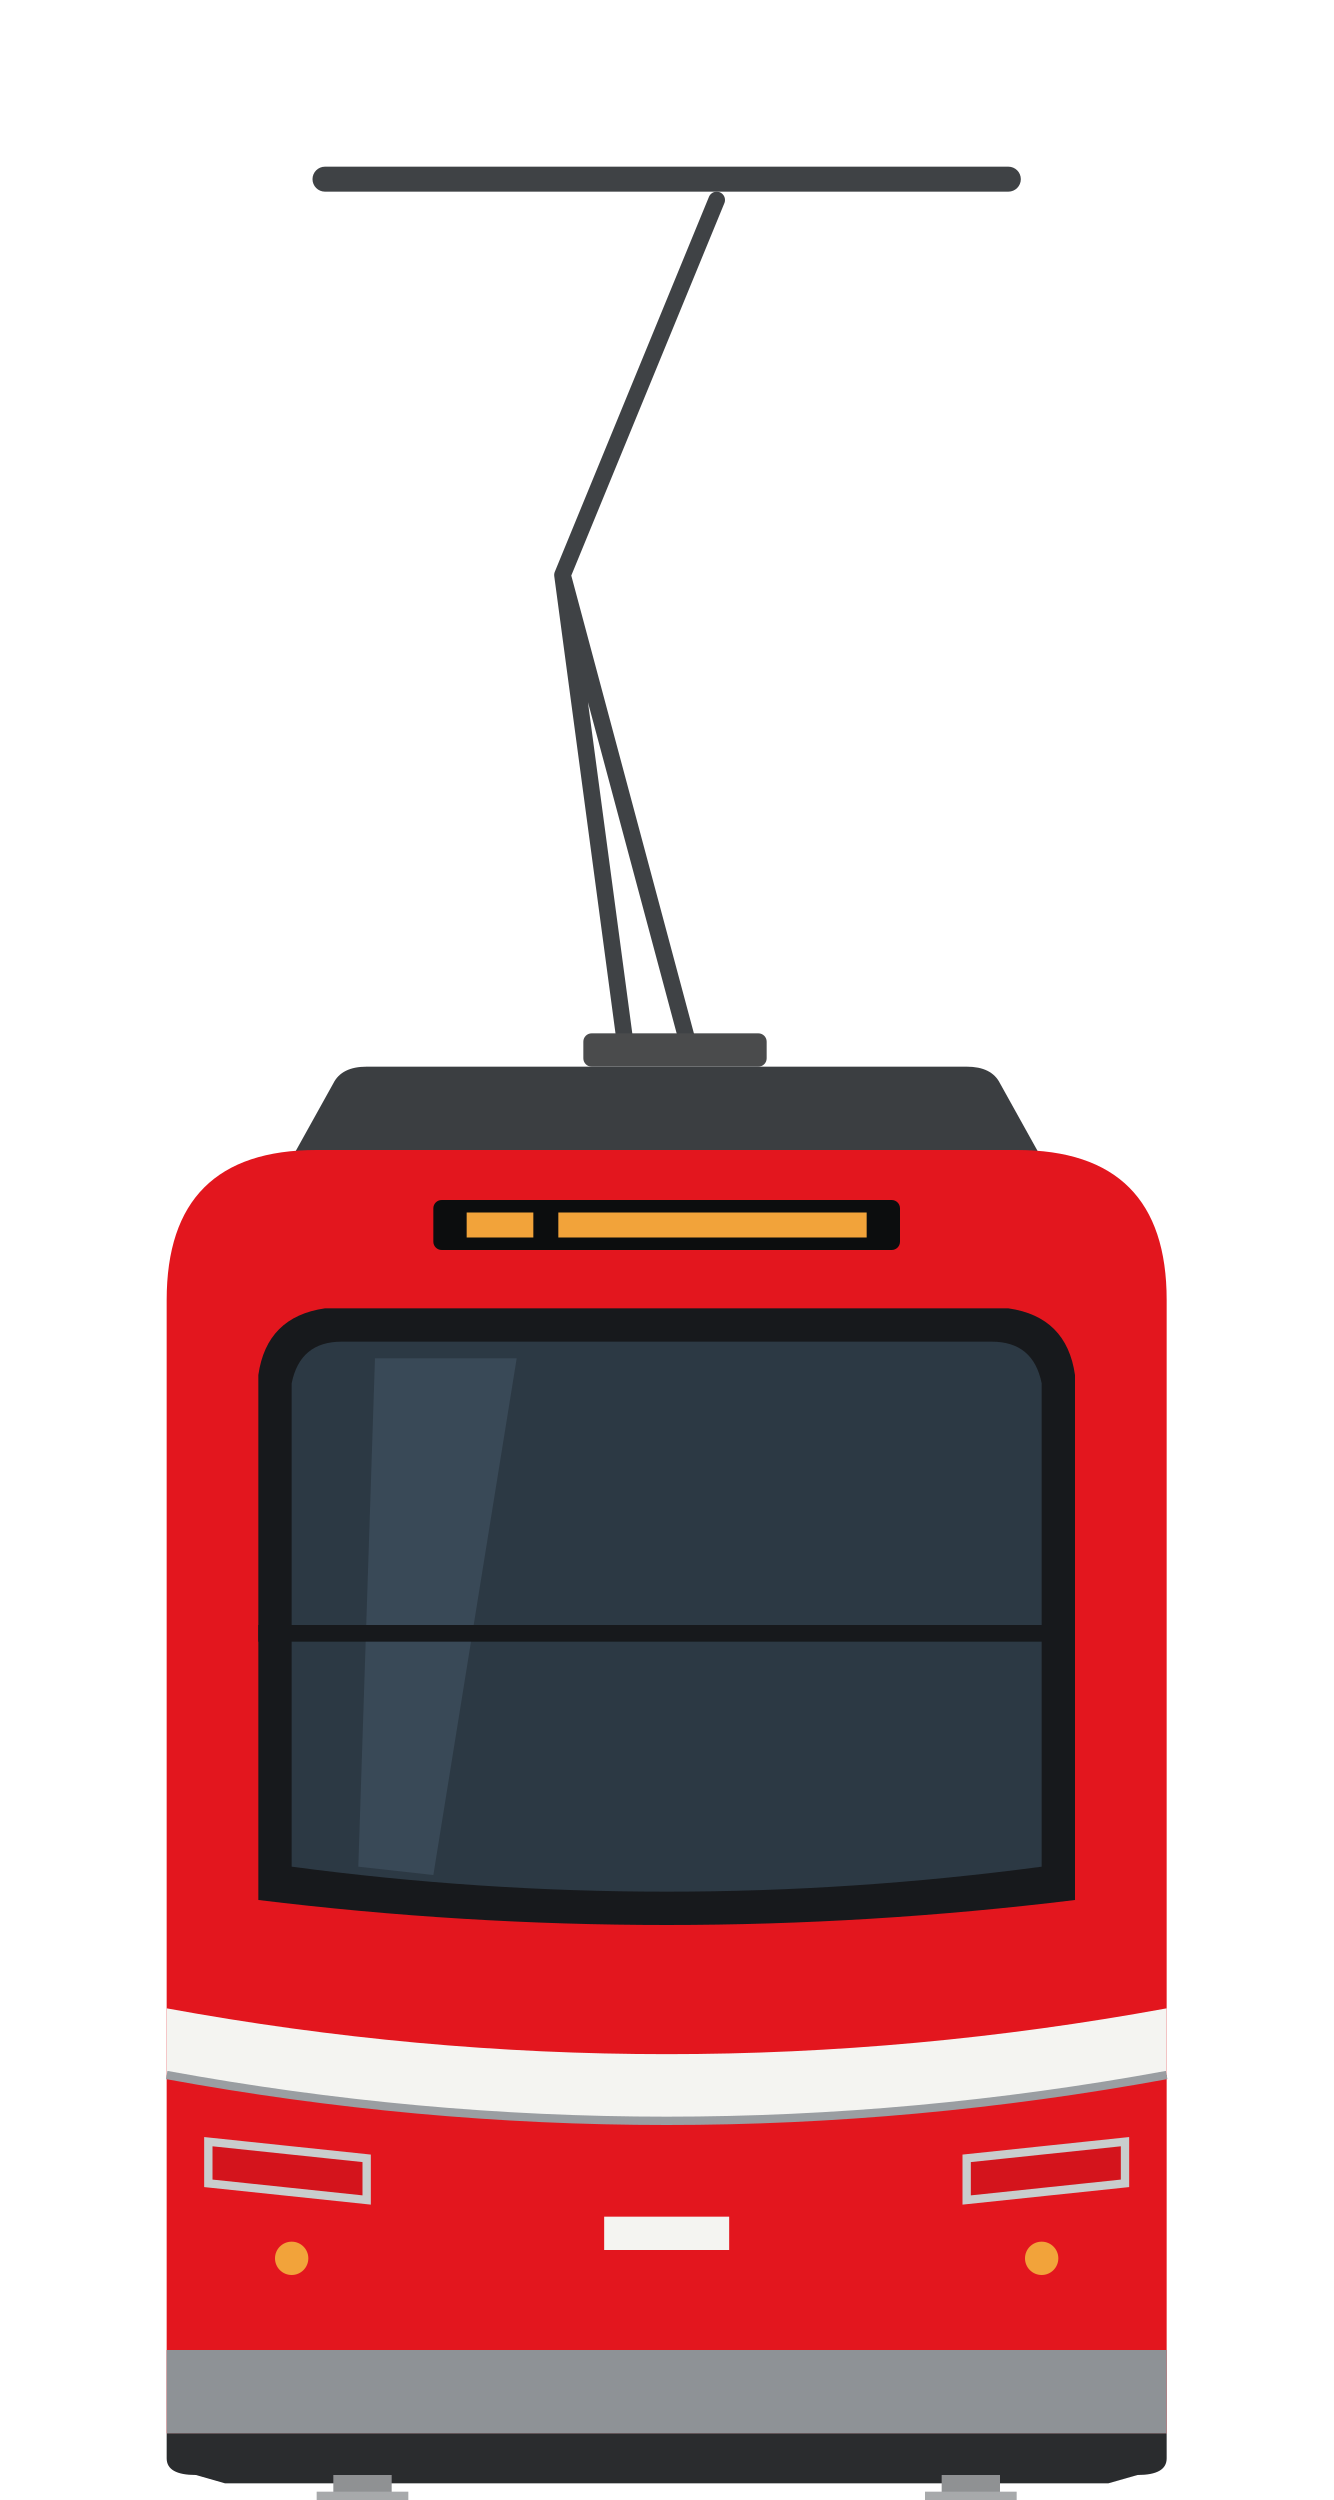
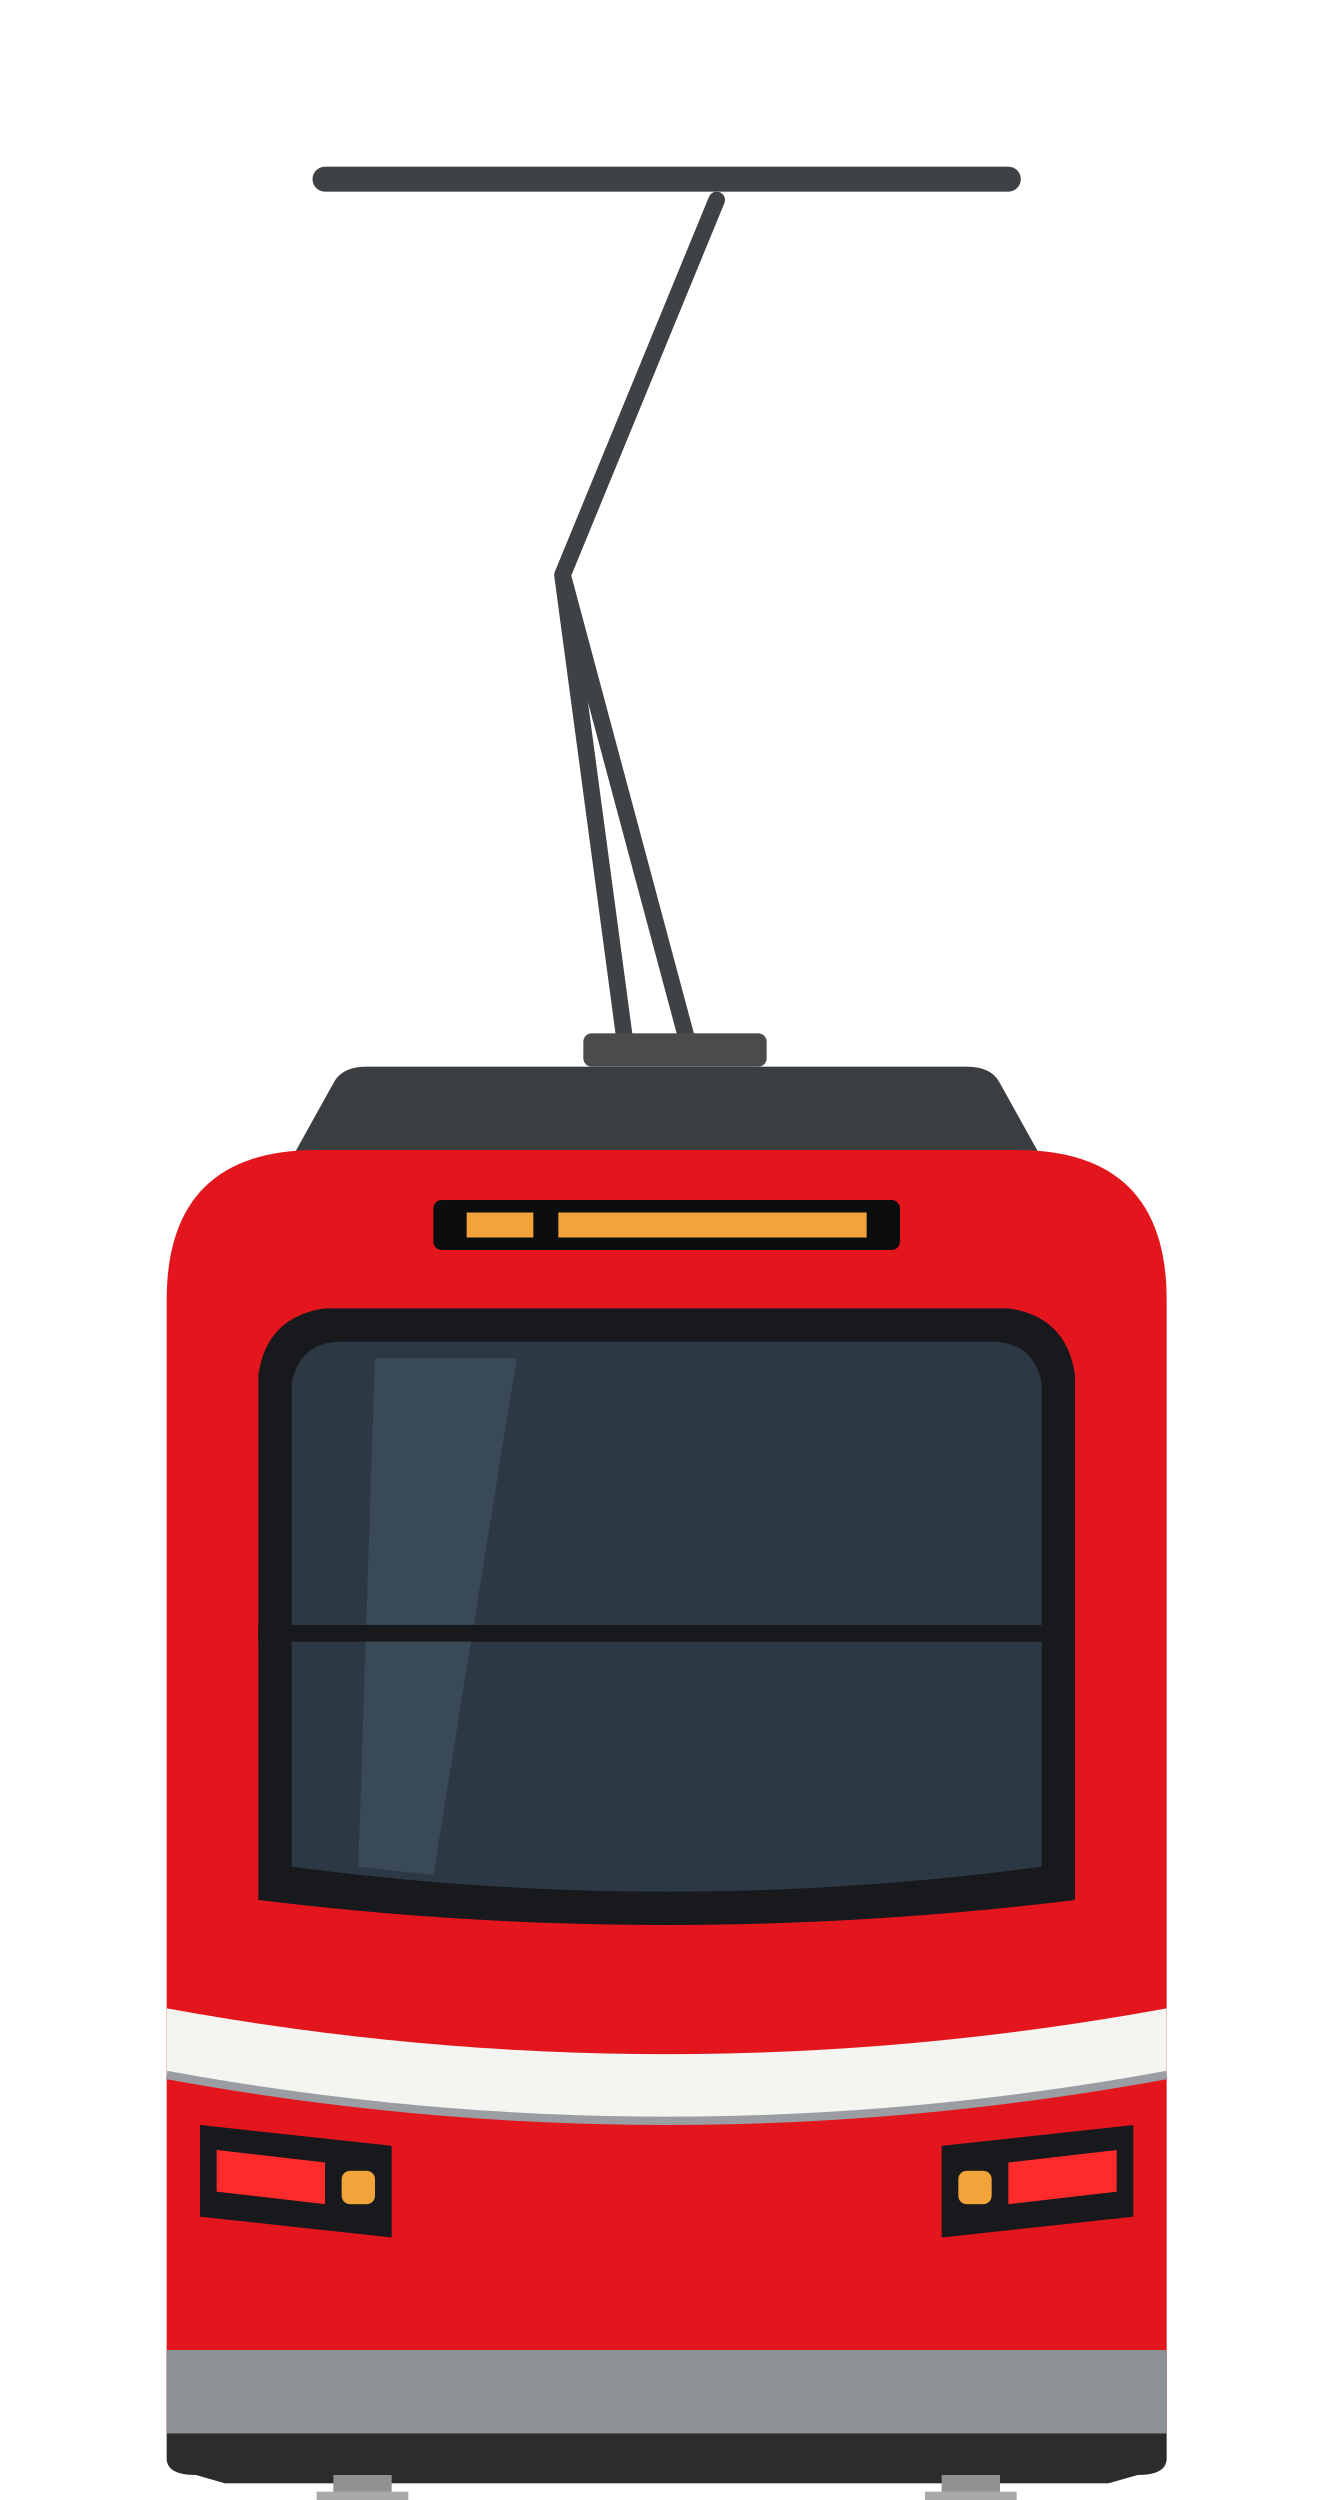
<svg xmlns="http://www.w3.org/2000/svg" viewBox="0 0 320 600">
  <g transform="translate(0,180)">
    <path d="M165 70 L135 -42 L172 -132 M150 70 L135 -42" stroke="#3f4245" stroke-width="4" fill="none" stroke-linecap="round" stroke-linejoin="round" />
    <rect x="75" y="-140" width="170" height="6" rx="3" fill="#3f4245" />
    <rect x="140" y="68" width="44" height="8" rx="2" fill="#4a4b4c" />
    <path d="M70 98 L80 80 Q82 76 88 76 H232 Q238 76 240 80 L250 98 Z" fill="#3b3e41" />
    <path d="M40 404 V132 Q40 96 76 96 H244 Q280 96 280 132 V404 Z" fill="#e3161e" />
    <rect x="104" y="108" width="112" height="12" rx="2" fill="#0c0d0e" />
    <rect x="112" y="111" width="16" height="6" fill="#f2a33a" />
    <rect x="134" y="111" width="74" height="6" fill="#f2a33a" />
    <path d="M62 150 Q64 136 78 134 H242 Q256 136 258 150 L258 276 Q160 288 62 276 Z" fill="#17191c" />
    <path d="M70 152 Q72 142 82 142 H238 Q248 142 250 152 L250 268 Q160 280 70 268 Z" fill="#2c3944" />
    <path d="M90 146 L124 146 L104 270 L86 268 Z" fill="#46596a" opacity=".5" />
    <rect x="62" y="210" width="196" height="4" fill="#17191c" />
    <path d="M40 302 Q160 324 280 302 V318 Q160 340 40 318 Z" fill="#f4f4f1" />
    <path d="M40 318 Q160 340 280 318" stroke="#9a9ea2" stroke-width="2" fill="none" />
-     <path d="M50 344 L50 334 L88 338 L88 348 Z" fill="#d4141c" stroke="#c9cdcd" stroke-width="2" />
-     <path d="M270 344 L270 334 L232 338 L232 348 Z" fill="#d4141c" stroke="#c9cdcd" stroke-width="2" />
-     <circle cx="70" cy="362" r="4" fill="#f2a33a" />
-     <circle cx="250" cy="362" r="4" fill="#f2a33a" />
-     <rect x="145" y="352" width="30" height="8" fill="#f4f4f1" />
+     <path d="M48 352 L48 330 L94 335 L94 357 Z" fill="#17191c" />
+     <path d="M272 352 L272 330 L226 335 L226 357 Z" fill="#17191c" />
+     <path d="M52 346 L52 336 L78 339 L78 349 Z" fill="#ff2a2a" />
+     <path d="M268 346 L268 336 L242 339 L242 349 Z" fill="#ff2a2a" />
+     <rect x="82" y="341" width="8" height="8" rx="2" fill="#f2a33a" />
+     <rect x="230" y="341" width="8" height="8" rx="2" fill="#f2a33a" />
    <rect x="40" y="384" width="240" height="20" fill="#8e9296" />
    <path d="M40 404 H280 V410 Q280 414 273 414 L266 416 H54 L47 414 Q40 414 40 410 Z" fill="#2a2c2e" />
    <rect x="80" y="414" width="14" height="5" fill="#8f9193" />
    <rect x="226" y="414" width="14" height="5" fill="#8f9193" />
    <rect x="76" y="418" width="22" height="2" fill="#a7a9ab" />
    <rect x="222" y="418" width="22" height="2" fill="#a7a9ab" />
  </g>
</svg>
